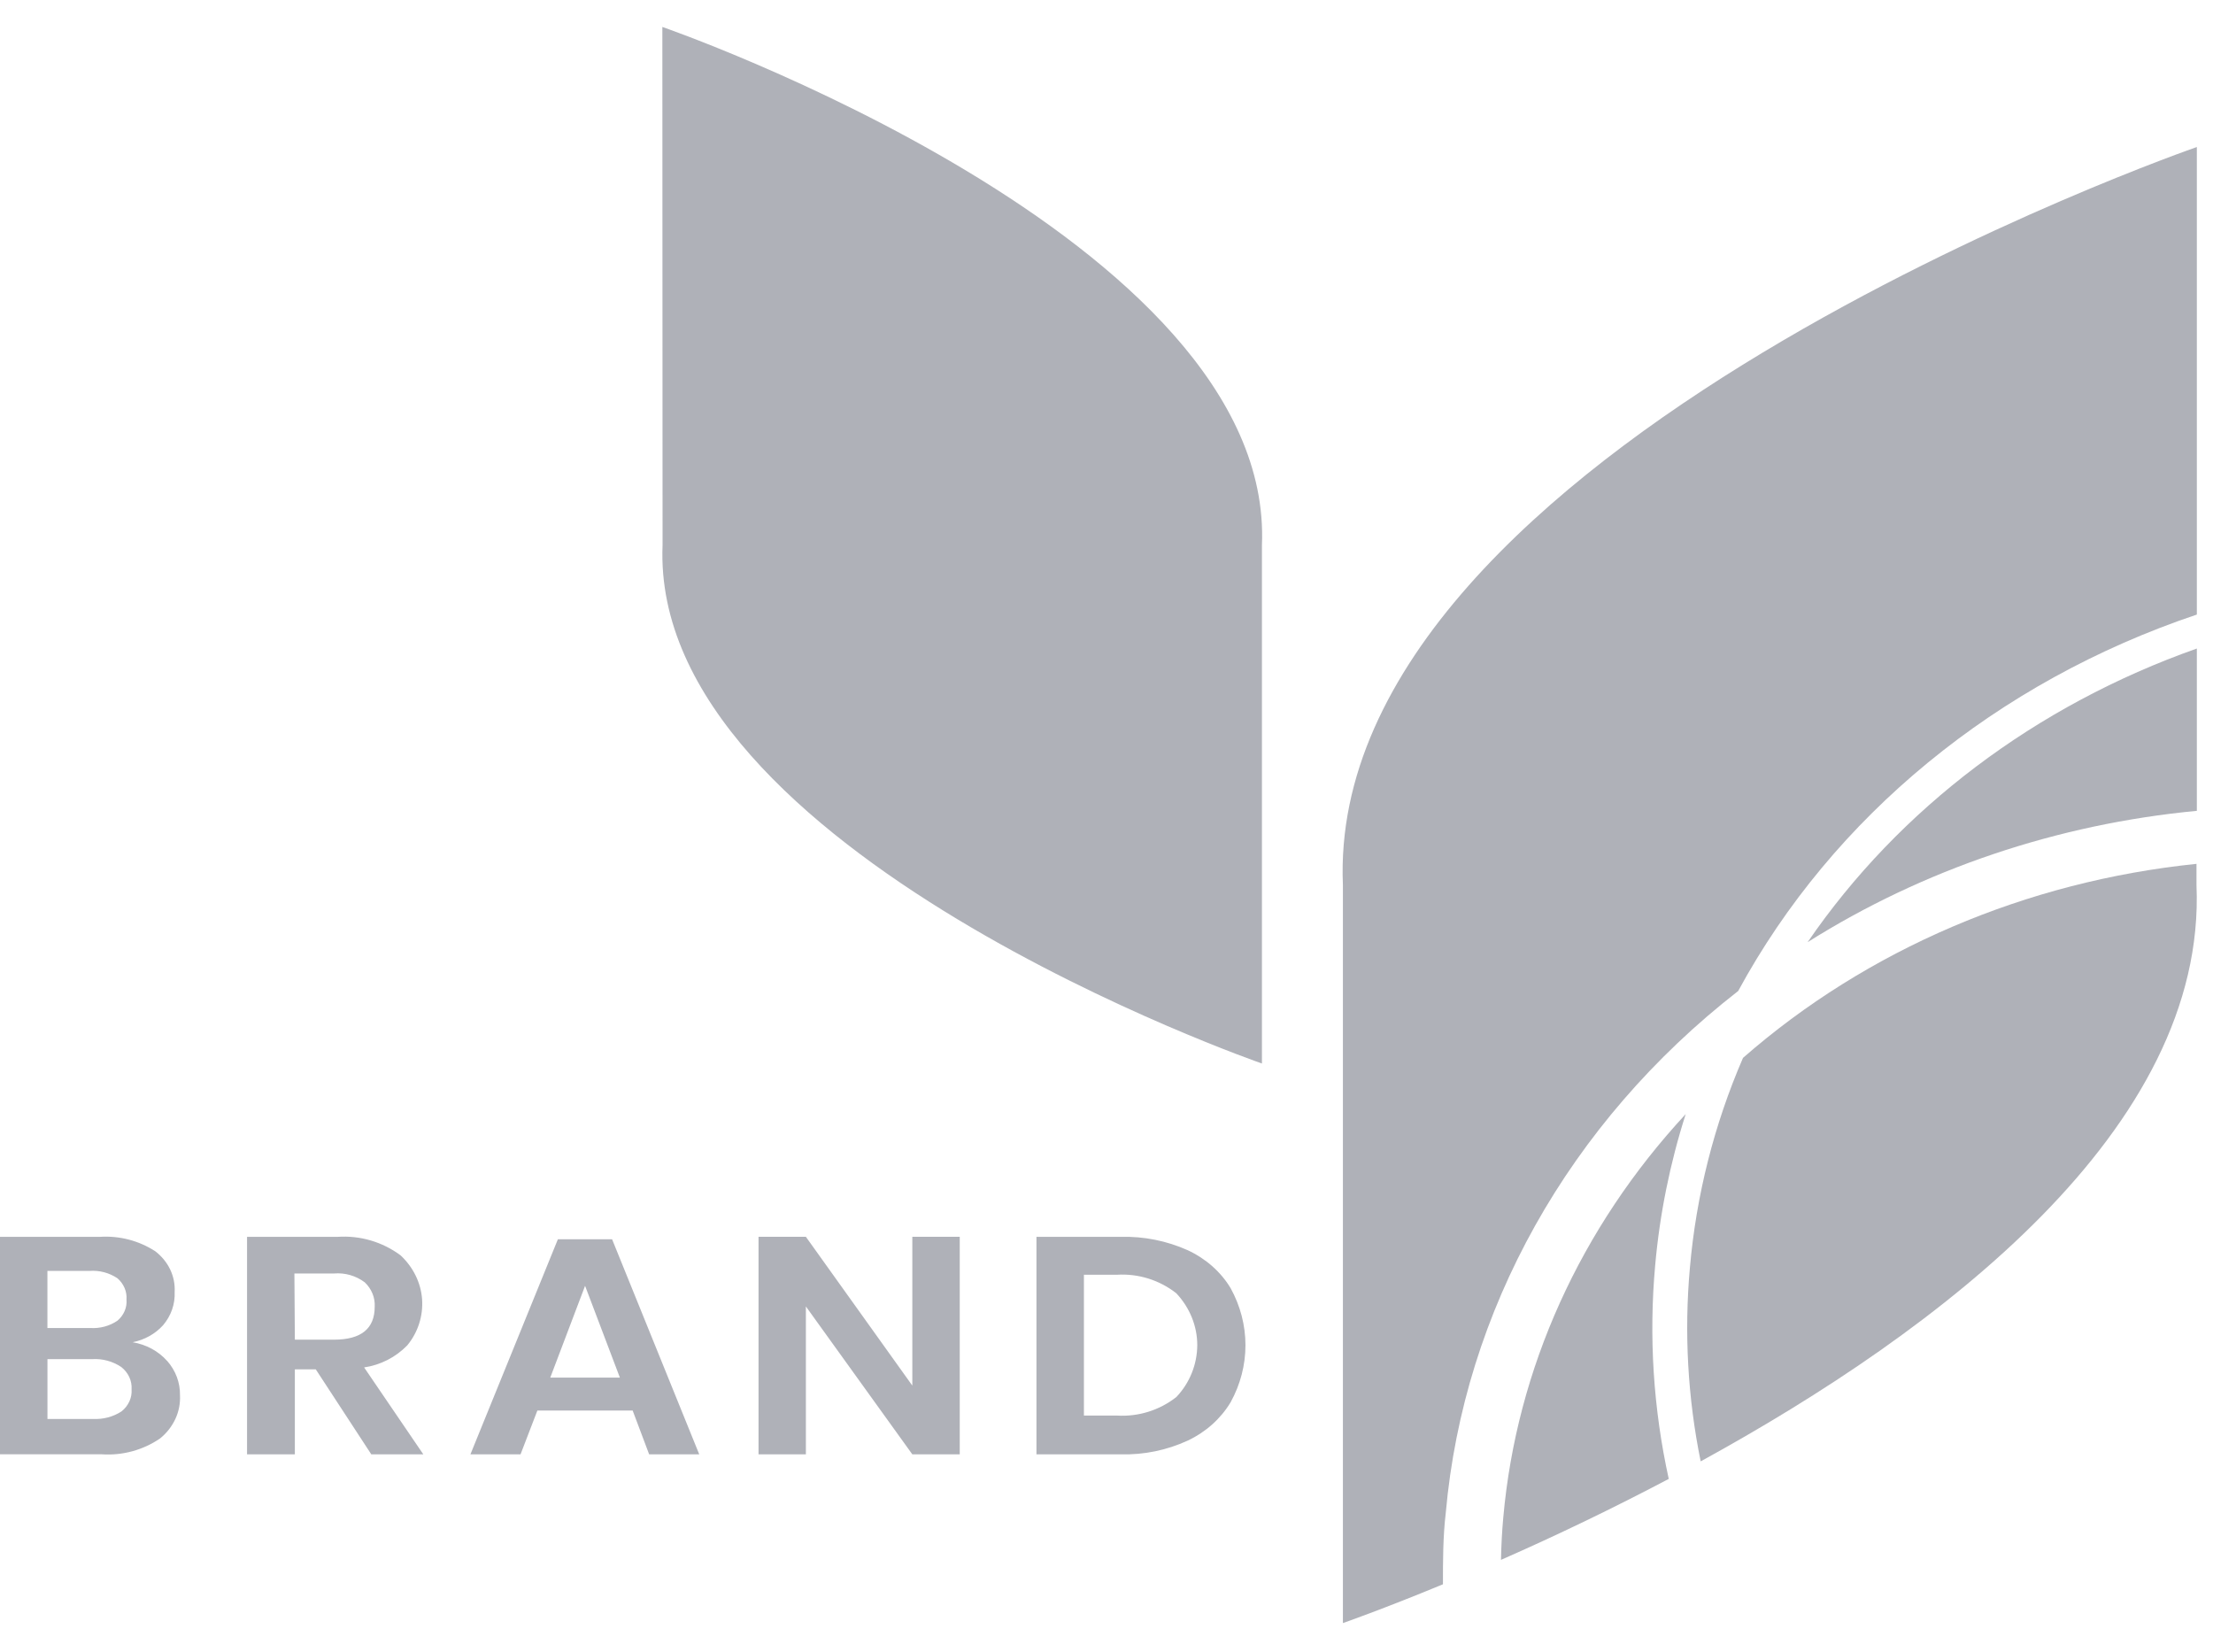
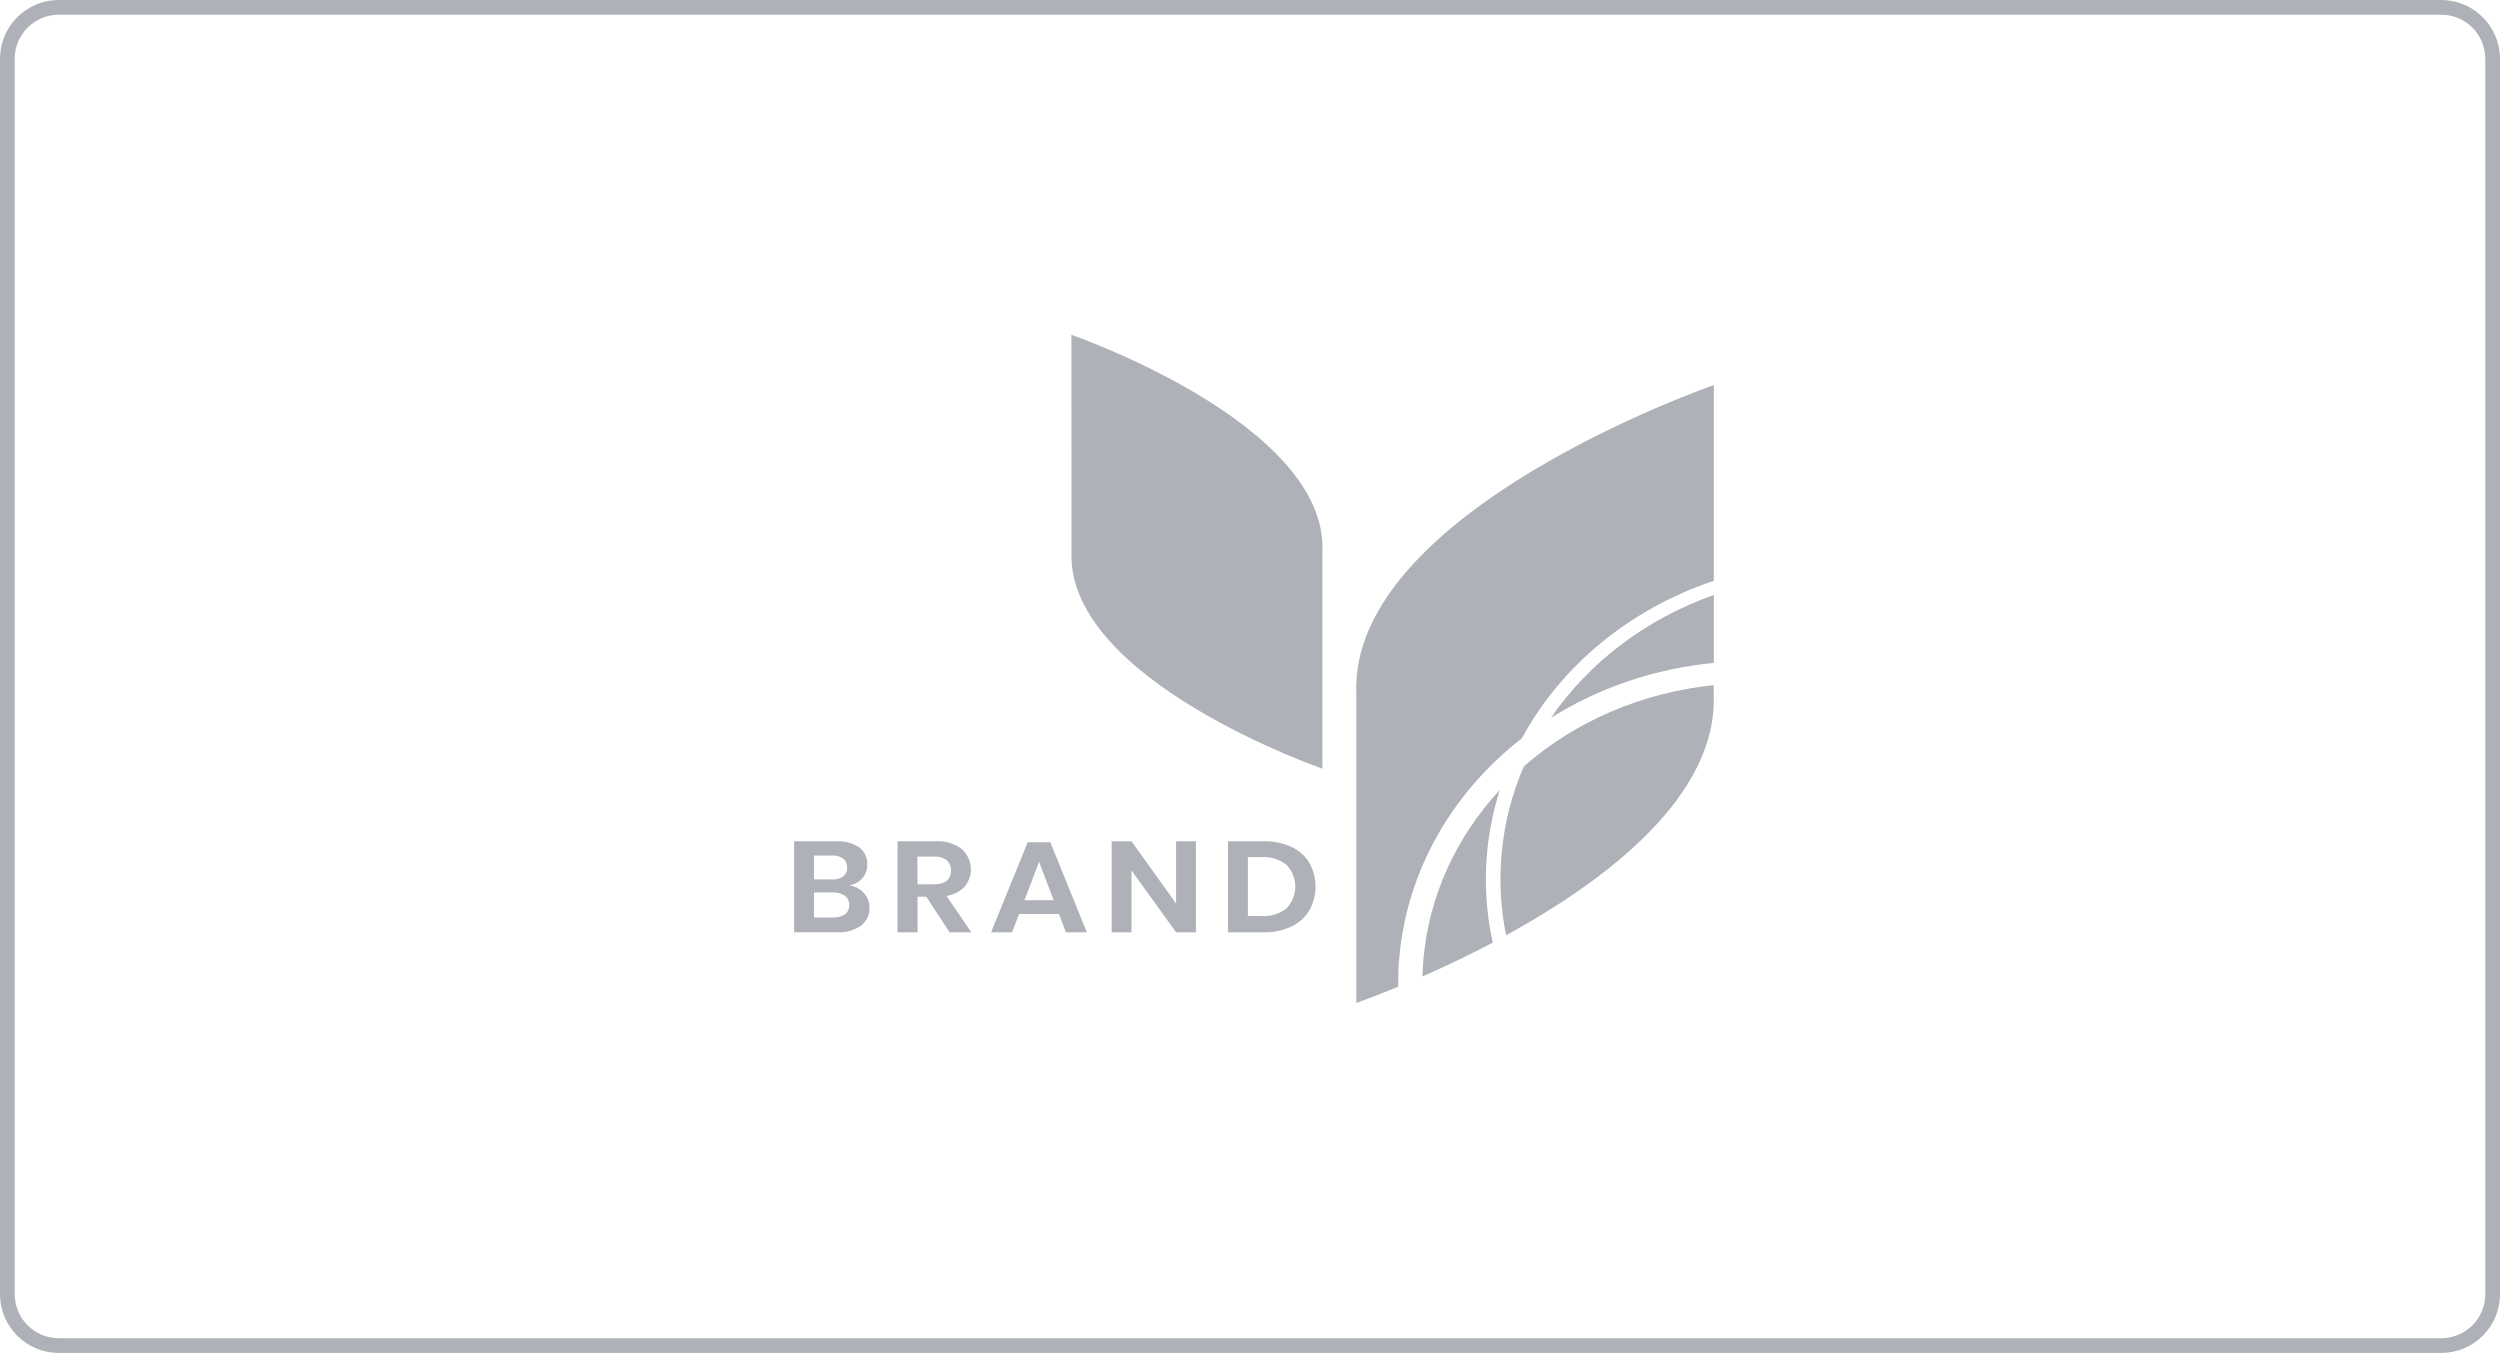
- <svg xmlns="http://www.w3.org/2000/svg" width="63" height="47" fill="none">
-   <path d="M4.757 38.735c.244.276.373.622.367.977a1.43 1.43 0 0 1-.131.676 1.559 1.559 0 0 1-.438.558 2.627 2.627 0 0 1-1.651.45H0v-6.19h2.844a2.593 2.593 0 0 1 1.576.41c.184.142.33.32.425.52.096.202.139.42.127.64.016.34-.1.677-.33.946-.221.246-.526.416-.866.484.385.064.733.252.98.53Zm-3.406-.934h1.216c.276.018.55-.055.773-.206a.737.737 0 0 0 .207-.275.679.679 0 0 0 .054-.33.702.702 0 0 0-.055-.329.76.76 0 0 0-.203-.276 1.255 1.255 0 0 0-.796-.209H1.35v1.625Zm2.108 2.374a.776.776 0 0 0 .224-.284.71.71 0 0 0 .063-.345.722.722 0 0 0-.066-.35.788.788 0 0 0-.228-.285 1.338 1.338 0 0 0-.826-.224H1.351v1.703h1.292c.29.015.578-.06.816-.215ZM10.57 41.397l-1.581-2.42h-.595v2.42H7.033v-6.191H9.61a2.699 2.699 0 0 1 1.793.526c.36.336.578.779.613 1.248a1.86 1.86 0 0 1-.421 1.314 2.148 2.148 0 0 1-1.229.629l1.685 2.474h-1.48Zm-2.176-3.264h1.113c.773 0 1.16-.312 1.16-.937a.852.852 0 0 0-.063-.375.917.917 0 0 0-.221-.321 1.282 1.282 0 0 0-.876-.251H8.381l.013 1.884ZM18.01 40.15h-2.712l-.479 1.247h-1.427l2.49-6.122h1.543l2.481 6.122H18.48l-.469-1.246Zm-.363-.937-.991-2.613-.991 2.613h1.982ZM27.322 41.397h-1.35l-3.03-4.21v4.21h-1.348v-6.192h1.348l3.03 4.235v-4.235h1.35v6.192ZM35.033 39.915c-.28.467-.705.848-1.223 1.092a4.288 4.288 0 0 1-1.9.39h-2.404v-6.191h2.405a4.376 4.376 0 0 1 1.9.38c.517.24.943.616 1.222 1.08.278.504.423 1.06.423 1.625 0 .564-.145 1.12-.423 1.624Zm-1.546-.148a2.16 2.16 0 0 0 .597-1.478c0-.542-.212-1.066-.597-1.477a2.488 2.488 0 0 0-1.692-.527h-.938v4.008h.938a2.49 2.49 0 0 0 1.692-.526ZM18.856.767s17.438 6.028 17.069 14.751v14.754s-17.426-6.03-17.063-14.754L18.856.767ZM51.46 26.818c3.294-2.075 7.103-3.36 11.08-3.738v-4.62c-4.582 1.618-8.47 4.55-11.08 8.358Z" fill="#AFB1B8" />
-   <path d="M49.482 28.21c2.695-4.97 7.368-8.805 13.058-10.717V4.185s-24.835 8.587-24.31 21.009V46.2s1.107-.384 2.848-1.104c0-.671 0-1.349.08-2.03.513-5.766 3.507-11.11 8.324-14.857Z" fill="#AFB1B8" />
-   <path d="M47.12 36.013c.13-1.457.421-2.898.869-4.301-3 3.235-4.816 7.25-5.193 11.479-.037.399-.057.798-.066 1.21a74.756 74.756 0 0 0 4.776-2.305c-.44-2.001-.57-4.049-.386-6.083ZM48.108 36.089a19.051 19.051 0 0 0 .307 5.508c6.785-3.718 14.41-9.462 14.115-16.403v-.605c-4.848.497-9.383 2.437-12.91 5.523a19.259 19.259 0 0 0-1.512 5.977Z" fill="#AFB1B8" />
+ <svg xmlns="http://www.w3.org/2000/svg" width="170" height="92" fill="none">
+   <rect x=".5" y=".5" width="169" height="91" rx="3.5" stroke="#AFB1B8" />
+   <path d="M58.757 60.735c.244.276.373.622.367.977a1.43 1.43 0 0 1-.131.676 1.558 1.558 0 0 1-.438.558 2.627 2.627 0 0 1-1.651.45H54v-6.19h2.844a2.593 2.593 0 0 1 1.576.41c.184.142.33.32.425.52.096.202.139.42.127.64.016.34-.1.677-.33.946-.221.246-.526.416-.866.484.385.064.733.252.98.53Zm-3.406-.934h1.216c.276.018.55-.055.773-.206a.738.738 0 0 0 .207-.275.68.68 0 0 0 .054-.33.702.702 0 0 0-.055-.329.759.759 0 0 0-.203-.276 1.255 1.255 0 0 0-.796-.209H55.35v1.625Zm2.108 2.374a.777.777 0 0 0 .224-.284.712.712 0 0 0 .063-.345.722.722 0 0 0-.066-.35.788.788 0 0 0-.228-.285 1.338 1.338 0 0 0-.826-.224h-1.275v1.703h1.292c.29.015.578-.06.816-.215ZM64.57 63.397l-1.581-2.42h-.595v2.42h-1.361v-6.191h2.577a2.699 2.699 0 0 1 1.793.526c.36.336.578.779.613 1.248a1.86 1.86 0 0 1-.421 1.314 2.148 2.148 0 0 1-1.229.629l1.685 2.474h-1.48Zm-2.176-3.264h1.113c.773 0 1.16-.312 1.16-.937a.852.852 0 0 0-.063-.375.917.917 0 0 0-.221-.321 1.282 1.282 0 0 0-.876-.251h-1.126l.013 1.884ZM72.01 62.15h-2.712l-.479 1.247h-1.427l2.49-6.122h1.543l2.481 6.122H72.48l-.469-1.246Zm-.363-.937-.991-2.613-.991 2.613h1.982ZM81.322 63.397h-1.35l-3.03-4.21v4.21h-1.348v-6.192h1.348l3.03 4.235v-4.235h1.35v6.192ZM89.033 61.915c-.28.467-.705.848-1.223 1.092a4.288 4.288 0 0 1-1.9.39h-2.404v-6.191h2.405a4.376 4.376 0 0 1 1.9.38c.516.24.943.616 1.222 1.08.278.504.423 1.06.423 1.625 0 .564-.145 1.12-.423 1.624Zm-1.546-.148a2.16 2.16 0 0 0 .597-1.478c0-.542-.212-1.066-.597-1.477a2.488 2.488 0 0 0-1.692-.527h-.938v4.008h.938a2.49 2.49 0 0 0 1.692-.526ZM72.856 22.767s17.439 6.028 17.069 14.751v14.754s-17.426-6.03-17.063-14.754l-.006-14.751ZM105.46 48.818c3.294-2.075 7.103-3.36 11.08-3.738v-4.62c-4.582 1.618-8.469 4.55-11.08 8.358Z" fill="#AFB1B8" />
+   <path d="M103.482 50.21c2.695-4.97 7.368-8.805 13.058-10.717V26.185s-24.835 8.587-24.31 21.009V68.2s1.107-.384 2.848-1.104c0-.671 0-1.349.08-2.03.513-5.766 3.507-11.11 8.324-14.857Z" fill="#AFB1B8" />
+   <path d="M101.12 58.013c.13-1.457.421-2.898.869-4.301-3 3.235-4.816 7.25-5.193 11.479-.037.399-.057.798-.067 1.21a74.704 74.704 0 0 0 4.777-2.305c-.44-2.001-.57-4.049-.386-6.083ZM102.107 58.089a19.041 19.041 0 0 0 .308 5.508c6.785-3.718 14.409-9.462 14.115-16.403v-.605c-4.848.497-9.383 2.437-12.91 5.523a19.292 19.292 0 0 0-1.513 5.977Z" fill="#AFB1B8" />
</svg>
